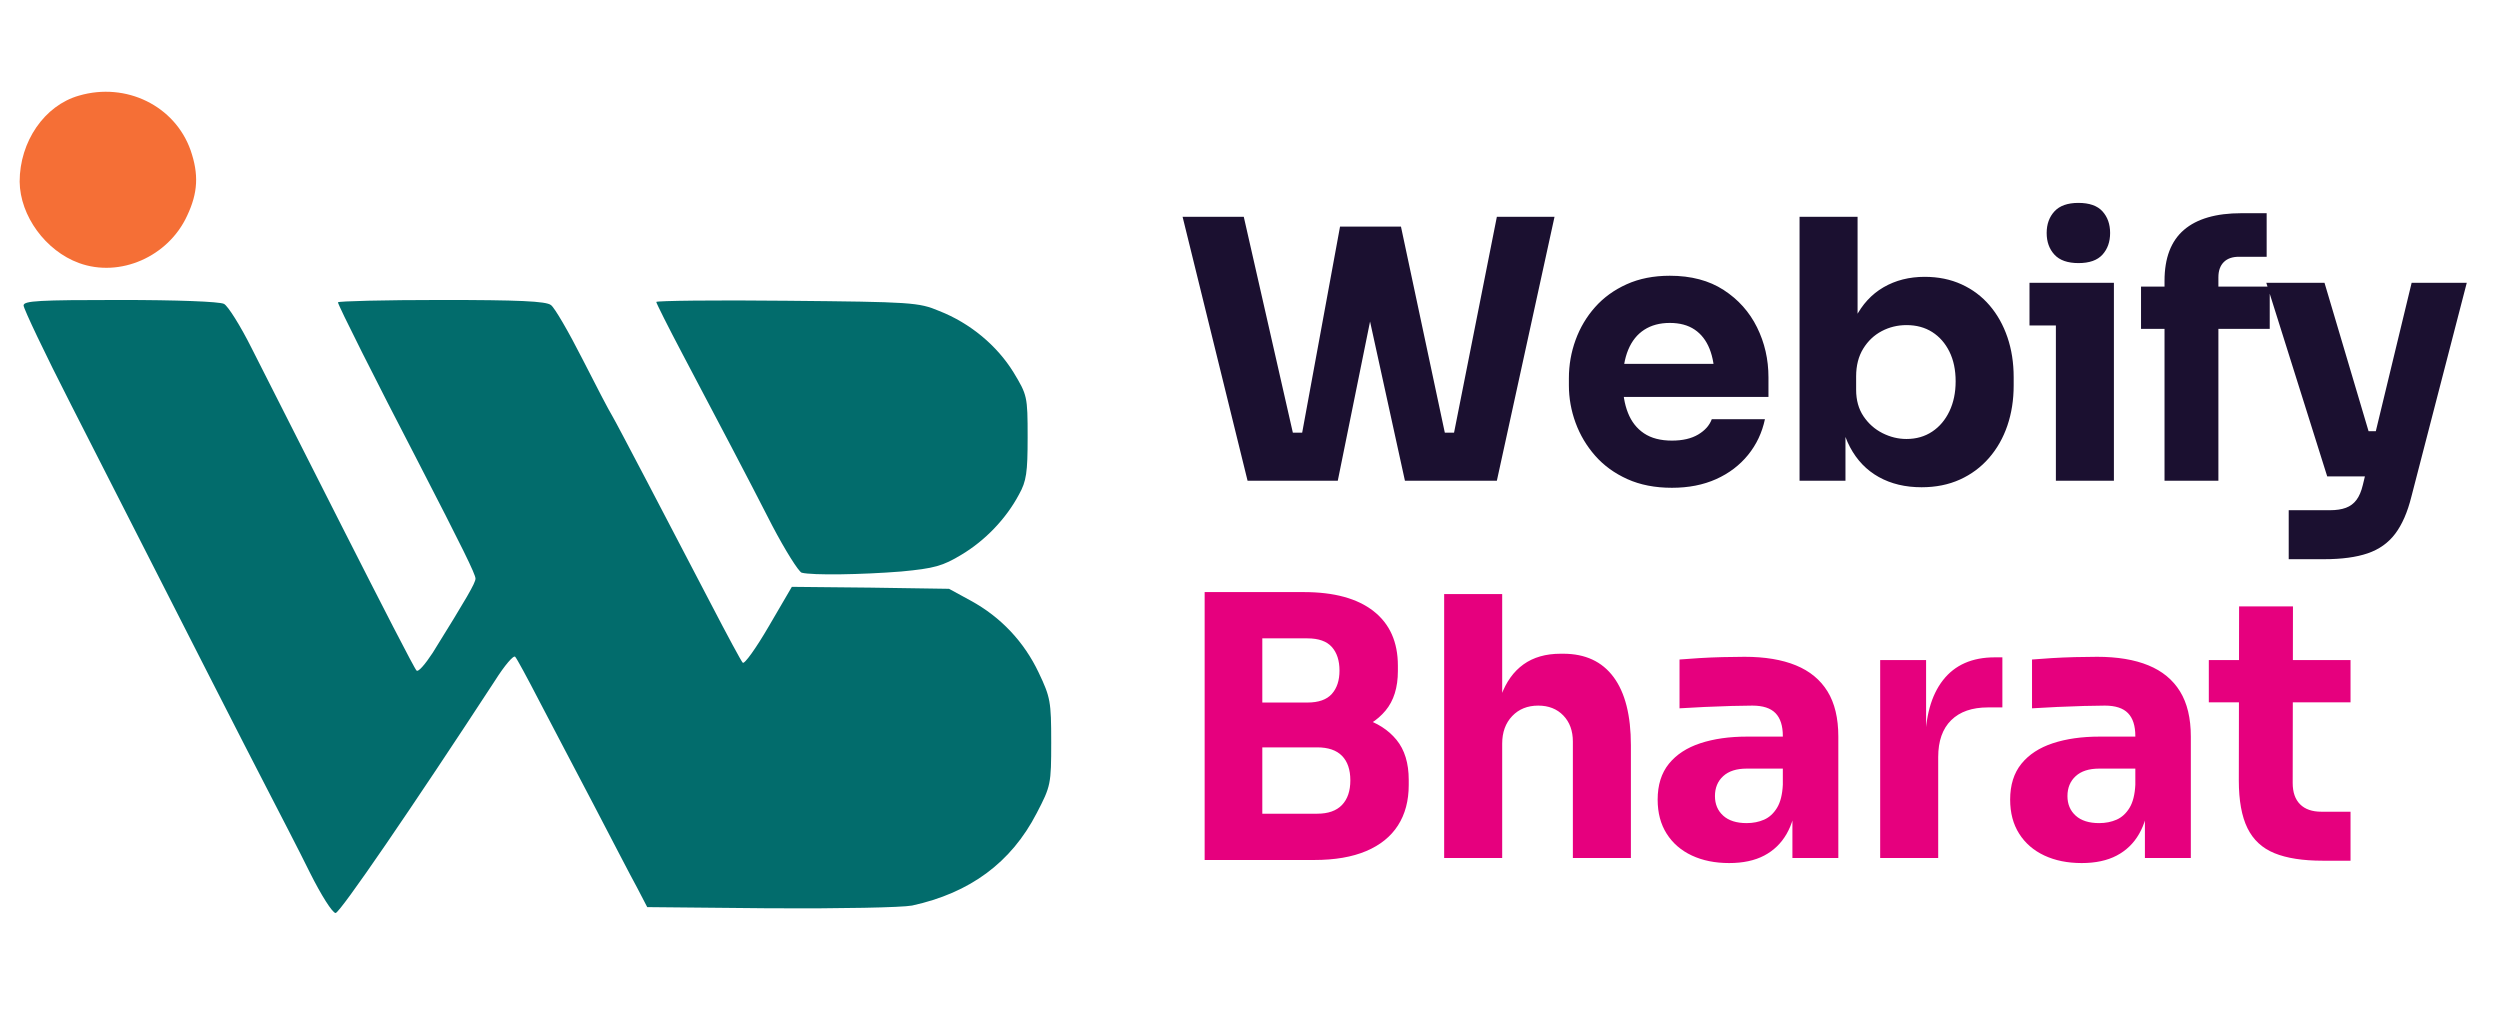
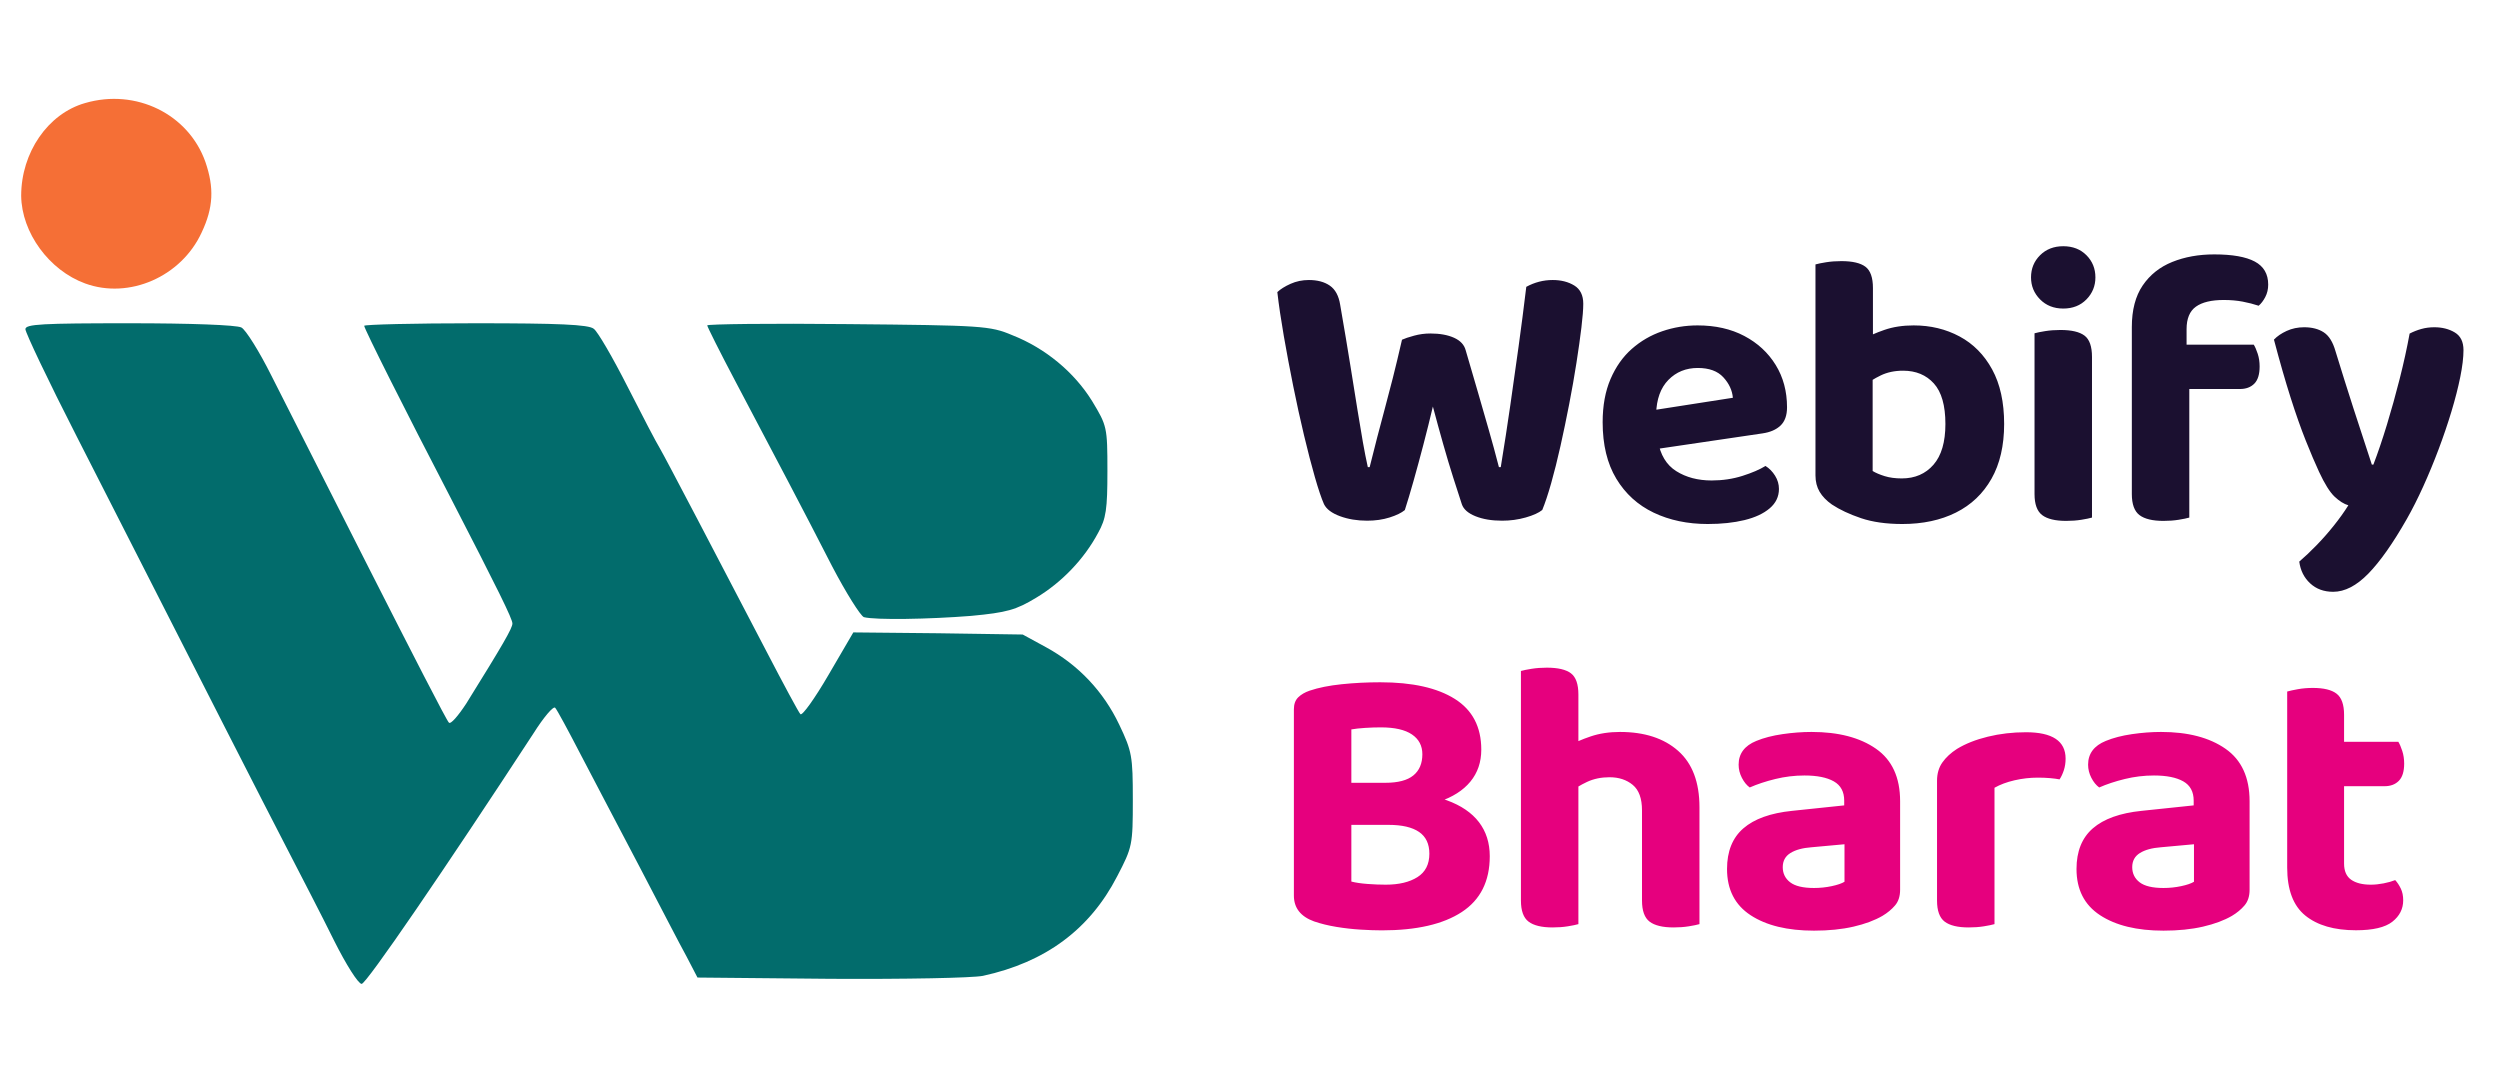
- <svg xmlns="http://www.w3.org/2000/svg" viewBox="0 0 347 140" width="347" height="140" role="img" aria-label="Webify Bharat">
+ <svg xmlns="http://www.w3.org/2000/svg" viewBox="0 0 322 140" width="322" height="140" role="img" aria-label="Webify Bharat">
  <g transform="translate(0.00 10.00) scale(0.54545)">
    <g transform="translate(0.0 0.0) scale(1)">
      <path fill="#026c6c" fill-rule="evenodd" d="M78.9 203.8C76.1 198.1 70.9 188.1 67.5 181.5C61.8 170.5 51.5 150.3 18.1 84.7C11.4 71.6 6.0 60.2 6.0 59.4C6.0 58.2 9.9 58.0 30.6 58.0C44.9 58.0 55.9 58.4 57.0 59.0C58.0 59.5 61.2 64.6 64.0 70.2C66.9 75.9 77.3 96.5 87.2 116.0C97.1 135.5 105.5 151.9 106.0 152.3C106.4 152.8 108.2 150.7 110.1 147.8C118.8 133.8 121.0 130.0 121.0 128.9C121.0 127.8 117.7 121.1 106.3 99.0C95.8 78.8 86.0 59.3 86.0 58.6C86.0 58.3 97.8 58.0 112.3 58.0C131.8 58.0 139.0 58.3 140.2 59.3C141.1 59.9 144.7 66.1 148.2 73.0C151.7 79.9 155.1 86.4 155.8 87.5C157.1 89.7 169.9 114.2 181.0 135.5C185.0 143.2 188.6 149.9 189.0 150.3C189.4 150.8 192.4 146.6 195.6 141.1L201.5 131.0 L221.5 131.2L241.5 131.5 L247.0 134.5C254.7 138.7 260.6 145.0 264.3 152.8C267.3 159.1 267.5 160.2 267.5 170.5C267.5 181.2 267.4 181.7 263.8 188.6C257.3 201.2 246.8 208.9 232.1 212.1C229.5 212.6 213.9 212.9 196.1 212.8L164.7 212.5 L162.1 207.5C160.6 204.8 155.7 195.3 151.1 186.5C146.5 177.7 140.2 165.8 137.2 160.0C134.2 154.2 131.5 149.2 131.1 148.8C130.7 148.3 128.4 151.0 126.0 154.8C105.1 186.8 86.5 214.0 85.4 214.0C84.6 214.0 81.7 209.4 78.9 203.8Z M204.0 127.4C203.2 127.1 199.8 121.7 196.5 115.4C189.7 102.1 183.3 90.0 173.7 71.8C170.0 64.8 167.0 58.8 167.0 58.5C167.0 58.2 182.0 58.0 200.2 58.2C231.9 58.5 233.8 58.6 239.0 60.8C246.9 63.9 253.7 69.6 257.9 76.4C261.4 82.2 261.5 82.5 261.5 92.9C261.5 101.9 261.2 104.1 259.3 107.5C256.0 113.7 250.7 119.2 244.7 122.8C239.9 125.7 237.8 126.3 229.3 127.1C219.3 127.9 206.7 128.1 204.0 127.4Z" />
      <path fill="#f56f36" fill-rule="evenodd" d="M20.1 48.6C11.6 45.5 5.1 36.6 5.0 27.9C5.0 17.7 11.3 8.5 20.1 6.0C32.1 2.5 44.5 8.6 48.5 19.9C50.6 26.0 50.4 30.7 47.6 36.6C42.8 47.0 30.5 52.4 20.1 48.6Z" />
    </g>
-     <path fill="#1B1030" d="M317.469 104.0 300.932 36.84H316.503L329.475 93.903L326.255 91.764H334.581L330.97 93.903L340.998 39.324H353.533L340.423 104.0ZM357.512 104.0 343.344 39.324H356.5L368.115 93.903L364.55 91.764H372.554L369.587 93.903L380.903 36.84H395.577L380.903 104.0ZM425.454 105.794Q419.014 105.794 414.115 103.586Q409.216 101.378 405.927 97.641Q402.638 93.903 400.936 89.257Q399.234 84.611 399.234 79.712V77.918Q399.234 72.858 400.936 68.178Q402.638 63.497 405.893 59.829Q409.147 56.16 413.942 53.998Q418.738 51.836 424.902 51.836Q433.044 51.836 438.621 55.459Q444.199 59.081 447.109 64.958Q450.018 70.834 450.018 77.688V82.679H405.444V74.261H441.163L436.31 78.194Q436.31 73.64 435.034 70.443Q433.757 67.246 431.239 65.544Q428.72 63.842 424.902 63.842Q421.107 63.842 418.416 65.578Q415.725 67.315 414.334 70.661Q412.942 74.008 412.942 78.884Q412.942 83.369 414.264 86.727Q415.587 90.085 418.347 91.936Q421.107 93.788 425.454 93.788Q429.525 93.788 432.124 92.247Q434.723 90.706 435.597 88.337H449.121Q448.04 93.466 444.832 97.422Q441.623 101.378 436.712 103.586Q431.802 105.794 425.454 105.794ZM488.98 105.656Q482.77 105.656 478.101 103.057Q473.432 100.458 470.775 95.456Q468.119 90.453 467.912 83.277H469.614V104.0H457.93V36.84H472.696V70.949L469.154 75.388Q469.453 67.798 472.098 62.6Q474.743 57.402 479.32 54.757Q483.897 52.112 489.785 52.112Q494.96 52.112 499.146 54.021Q503.332 55.93 506.288 59.38Q509.243 62.83 510.83 67.487Q512.417 72.145 512.417 77.665V79.735Q512.417 85.255 510.818 89.959Q509.22 94.662 506.138 98.204Q503.056 101.746 498.732 103.701Q494.408 105.656 488.98 105.656ZM485.139 93.374Q488.865 93.374 491.683 91.499Q494.5 89.625 496.076 86.302Q497.651 82.978 497.651 78.7Q497.651 74.353 496.064 71.145Q494.477 67.936 491.694 66.165Q488.911 64.394 485.139 64.394Q481.758 64.394 478.848 65.924Q475.939 67.453 474.133 70.386Q472.328 73.318 472.328 77.458V80.862Q472.328 84.818 474.214 87.612Q476.1 90.407 479.044 91.891Q481.988 93.374 485.139 93.374ZM523.158 104.0V53.63H537.924V104.0ZM516.442 64.486V53.63H537.924V64.486ZM528.919 48.616Q524.768 48.616 522.79 46.465Q520.812 44.315 520.812 40.957Q520.812 37.599 522.798 35.449Q524.784 33.298 528.885 33.298Q533.071 33.298 535.014 35.449Q536.958 37.599 536.958 40.957Q536.958 44.315 535.014 46.465Q533.071 48.616 528.919 48.616ZM550.804 104.0V53.147Q550.804 44.407 555.749 40.163Q560.694 35.92 570.377 35.92H576.794V47.006H569.733Q567.226 47.006 565.869 48.374Q564.512 49.743 564.512 52.227V104.0ZM544.824 65.36V54.596H577.576V65.36ZM582.406 123.964V111.498H592.94Q595.309 111.498 596.953 110.888Q598.598 110.279 599.644 108.887Q600.691 107.496 601.266 105.081L613.686 53.63H627.716L613.617 108.071Q612.145 113.982 609.512 117.478Q606.878 120.974 602.508 122.469Q598.138 123.964 591.422 123.964ZM598.23 102.896V91.396H608.902V102.896ZM592.204 102.896 576.702 53.63H591.514L606.142 102.896Z" />
-     <path fill="#E6007E" d="M319.378 200.506V188.73H335.179Q339.365 188.73 341.493 186.51Q343.62 184.291 343.62 180.243Q343.62 176.172 341.504 174.01Q339.388 171.848 335.179 171.848H319.378V162.786H334.443Q341.366 162.786 346.805 164.454Q352.245 166.121 355.361 169.928Q358.478 173.734 358.478 180.128V181.416Q358.478 187.442 355.741 191.709Q353.004 195.975 347.645 198.24Q342.286 200.506 334.443 200.506ZM306.544 200.506V132.334H321.218V200.506ZM319.378 169.502V160.44H332.695Q336.95 160.44 338.905 158.255Q340.86 156.07 340.86 152.321Q340.86 148.48 338.905 146.295Q336.95 144.11 332.695 144.11H319.378V132.334H331.752Q343.344 132.334 349.531 137.187Q355.718 142.04 355.718 151.056V152.413Q355.718 158.715 352.579 162.487Q349.439 166.259 344.034 167.881Q338.629 169.502 331.752 169.502ZM367.494 200.0V132.84H382.26V171.572H380.052Q380.052 163.959 381.973 158.704Q383.893 153.448 387.677 150.734Q391.46 148.02 397.141 148.02H397.785Q406.203 148.02 410.608 153.966Q415.012 159.911 415.012 171.319V200.0H400.246V170.376Q400.246 166.259 397.82 163.74Q395.393 161.222 391.437 161.222Q387.343 161.222 384.802 163.89Q382.26 166.558 382.26 170.905V200.0ZM456.113 200.0V185.142H453.675V168.95Q453.675 165.063 451.812 163.142Q449.949 161.222 445.924 161.222Q443.9 161.222 440.588 161.314Q437.276 161.406 433.757 161.567Q430.238 161.728 427.386 161.912V149.492Q429.548 149.308 432.388 149.135Q435.229 148.963 438.276 148.882Q441.324 148.802 443.946 148.802Q451.697 148.802 456.998 150.976Q462.3 153.149 465.048 157.611Q467.797 162.073 467.797 169.111V200.0ZM440.013 201.288Q434.631 201.288 430.525 199.368Q426.42 197.447 424.12 193.825Q421.82 190.202 421.82 185.142Q421.82 179.553 424.683 176.022Q427.547 172.492 432.676 170.801Q437.805 169.111 444.567 169.111H455.285V177.253H444.475Q440.588 177.253 438.495 179.173Q436.402 181.094 436.402 184.245Q436.402 187.327 438.495 189.225Q440.588 191.122 444.475 191.122Q446.913 191.122 448.902 190.248Q450.892 189.374 452.191 187.246Q453.491 185.119 453.675 181.37L457.171 185.004Q456.711 190.248 454.641 193.859Q452.571 197.47 448.937 199.379Q445.303 201.288 440.013 201.288ZM478.446 200.0V149.63H490.13V171.25H489.9Q489.9 160.555 494.431 154.748Q498.962 148.94 507.61 148.94H509.542V161.682H505.862Q499.813 161.682 496.512 164.937Q493.212 168.191 493.212 174.309V200.0ZM545.813 200.0V185.142H543.375V168.95Q543.375 165.063 541.512 163.142Q539.649 161.222 535.624 161.222Q533.6 161.222 530.288 161.314Q526.976 161.406 523.457 161.567Q519.938 161.728 517.086 161.912V149.492Q519.248 149.308 522.089 149.135Q524.929 148.963 527.976 148.882Q531.024 148.802 533.646 148.802Q541.397 148.802 546.698 150.976Q552.0 153.149 554.748 157.611Q557.497 162.073 557.497 169.111V200.0ZM529.713 201.288Q524.331 201.288 520.226 199.368Q516.12 197.447 513.82 193.825Q511.52 190.202 511.52 185.142Q511.52 179.553 514.383 176.022Q517.247 172.492 522.376 170.801Q527.505 169.111 534.267 169.111H544.985V177.253H534.175Q530.288 177.253 528.195 179.173Q526.102 181.094 526.102 184.245Q526.102 187.327 528.195 189.225Q530.288 191.122 534.175 191.122Q536.613 191.122 538.602 190.248Q540.592 189.374 541.891 187.246Q543.191 185.119 543.375 181.37L546.871 185.004Q546.411 190.248 544.341 193.859Q542.271 197.47 538.637 199.379Q535.003 201.288 529.713 201.288ZM591.077 200.69Q583.487 200.69 578.795 198.781Q574.103 196.872 571.907 192.399Q569.71 187.925 569.71 180.289L569.779 135.968H583.487L583.418 180.91Q583.418 184.452 585.304 186.338Q587.19 188.224 590.732 188.224H598.138V200.69ZM562.074 160.394V149.63H598.138V160.394Z" />
+     <path fill="#1B1030" d="M331.062 61.887Q332.005 61.45 333.903 60.933Q335.8 60.415 337.755 60.415Q341.113 60.415 343.356 61.427Q345.598 62.439 346.104 64.394Q347.714 69.845 349.014 74.364Q350.313 78.884 351.532 83.105Q352.751 87.325 353.947 91.971H354.384Q355.649 84.243 356.649 77.274Q357.65 70.305 358.593 63.486Q359.536 56.666 360.41 49.398Q363.354 47.788 366.643 47.788Q369.633 47.788 371.749 49.088Q373.865 50.387 373.865 53.4Q373.865 55.355 373.428 59.001Q372.991 62.646 372.255 67.35Q371.519 72.053 370.541 77.102Q369.564 82.15 368.483 86.992Q367.402 91.833 366.286 95.766Q365.171 99.699 364.182 102.091Q362.94 103.103 360.272 103.862Q357.604 104.621 354.706 104.621Q351.026 104.621 348.404 103.563Q345.782 102.505 345.184 100.711Q344.31 98.043 343.16 94.444Q342.01 90.844 340.791 86.543Q339.572 82.242 338.353 77.665Q337.295 82.15 336.099 86.716Q334.903 91.281 333.776 95.272Q332.649 99.262 331.729 102.114Q330.533 103.103 328.13 103.862Q325.726 104.621 322.828 104.621Q319.286 104.621 316.399 103.552Q313.513 102.482 312.639 100.711Q311.719 98.618 310.488 94.328Q309.258 90.039 307.924 84.45Q306.59 78.861 305.371 72.812Q304.152 66.763 303.151 61.002Q302.151 55.24 301.622 50.64Q302.749 49.582 304.75 48.685Q306.751 47.788 309.074 47.788Q312.11 47.788 314.031 49.122Q315.951 50.456 316.457 53.607Q317.929 62.094 318.895 68.143Q319.861 74.192 320.562 78.539Q321.264 82.886 321.827 86.083Q322.391 89.28 322.989 91.971H323.426Q324.369 88.176 325.22 84.887Q326.071 81.598 326.98 78.251Q327.888 74.905 328.889 70.949Q329.889 66.993 331.062 61.887ZM386.308 79.16 409.193 75.595Q408.963 72.95 406.939 70.754Q404.915 68.557 400.913 68.557Q396.727 68.557 393.967 71.375Q391.207 74.192 391.069 79.413L391.483 85.715Q392.334 90.729 395.83 92.925Q399.326 95.122 404.179 95.122Q408.043 95.122 411.447 94.041Q414.851 92.96 416.898 91.695Q418.255 92.546 419.163 94.006Q420.072 95.467 420.072 97.123Q420.072 99.837 417.887 101.7Q415.702 103.563 411.918 104.483Q408.135 105.403 403.259 105.403Q396.106 105.403 390.494 102.724Q384.882 100.044 381.662 94.697Q378.442 89.349 378.442 81.368Q378.442 75.503 380.305 71.167Q382.168 66.832 385.331 64.049Q388.493 61.266 392.506 59.886Q396.52 58.506 400.867 58.506Q407.169 58.506 411.895 61.002Q416.622 63.497 419.301 67.844Q421.981 72.191 421.981 77.849Q421.981 80.701 420.44 82.161Q418.899 83.622 416.139 84.013L386.814 88.337ZM451.881 58.506Q457.861 58.506 462.726 61.117Q467.59 63.727 470.419 68.902Q473.248 74.077 473.248 81.782Q473.248 89.441 470.258 94.72Q467.268 99.998 461.863 102.701Q456.458 105.403 449.213 105.403Q443.532 105.403 439.449 104.023Q435.367 102.643 432.584 100.803Q430.652 99.446 429.674 97.79Q428.697 96.134 428.697 93.926V64.739H442.198V92.891Q443.302 93.558 445.038 94.099Q446.775 94.639 449.075 94.639Q453.744 94.639 456.562 91.407Q459.379 88.176 459.379 81.782Q459.379 75.227 456.654 72.214Q453.928 69.201 449.397 69.201Q446.407 69.201 444.107 70.316Q441.807 71.432 440.174 72.789L439.829 61.841Q441.922 60.622 444.981 59.564Q448.04 58.506 451.881 58.506ZM428.697 67.936V44.108Q429.571 43.855 431.227 43.591Q432.883 43.326 434.815 43.326Q438.748 43.326 440.507 44.66Q442.267 45.994 442.267 49.674V67.936ZM479.596 47.167Q479.596 44.062 481.735 41.934Q483.874 39.807 487.209 39.807Q490.567 39.807 492.683 41.934Q494.799 44.062 494.799 47.167Q494.799 50.203 492.683 52.365Q490.567 54.527 487.209 54.527Q483.874 54.527 481.735 52.365Q479.596 50.203 479.596 47.167ZM493.994 79.712V103.885Q493.12 104.138 491.475 104.403Q489.831 104.667 487.899 104.667Q484.035 104.667 482.229 103.299Q480.424 101.93 480.424 98.319V79.712ZM480.424 86.75V60.369Q481.298 60.116 482.954 59.852Q484.61 59.587 486.542 59.587Q490.475 59.587 492.234 60.921Q493.994 62.255 493.994 65.958V86.75ZM514.28 63.06H532.197Q532.68 63.842 533.129 65.21Q533.577 66.579 533.577 68.212Q533.577 70.995 532.323 72.26Q531.07 73.525 528.931 73.525H514.28ZM516.327 71.892H503.401V58.897Q503.401 52.848 505.966 49.076Q508.53 45.304 512.946 43.522Q517.362 41.739 522.859 41.739Q529.276 41.739 532.438 43.43Q535.601 45.12 535.601 48.869Q535.601 50.502 534.911 51.813Q534.221 53.124 533.347 53.86Q531.622 53.285 529.587 52.894Q527.551 52.503 525.113 52.503Q520.743 52.503 518.535 54.079Q516.327 55.654 516.327 59.403ZM516.971 69.155V103.885Q516.097 104.138 514.452 104.403Q512.808 104.667 510.876 104.667Q507.012 104.667 505.207 103.299Q503.401 101.93 503.401 98.319V69.155ZM547.607 93.075Q546.181 89.993 544.456 85.669Q542.731 81.345 540.868 75.48Q539.005 69.615 536.958 61.864Q538.085 60.668 539.971 59.805Q541.857 58.943 544.088 58.943Q546.894 58.943 548.734 60.151Q550.574 61.358 551.494 64.601Q553.564 71.363 555.703 77.999Q557.842 84.634 560.073 91.373H560.441Q562.028 87.233 563.626 81.989Q565.225 76.745 566.639 71.168Q568.054 65.59 568.997 60.438Q570.331 59.748 571.768 59.346Q573.206 58.943 574.816 58.943Q577.622 58.943 579.669 60.174Q581.716 61.404 581.716 64.348Q581.716 66.924 580.957 70.684Q580.198 74.445 578.875 78.826Q577.553 83.208 575.839 87.762Q574.126 92.316 572.206 96.548Q570.285 100.78 568.353 104.184Q563.431 112.832 559.245 117.121Q555.059 121.411 550.942 121.411Q547.653 121.411 545.502 119.41Q543.352 117.409 542.938 114.281Q544.893 112.602 547.009 110.428Q549.125 108.255 551.091 105.794Q553.058 103.333 554.53 100.987Q552.966 100.527 551.287 98.952Q549.608 97.376 547.607 93.075Z" />
+     <path fill="#E6007E" d="M334.811 176.448H314.272V166.512H334.811ZM328.969 168.812Q336.605 168.812 341.642 170.641Q346.679 172.469 349.232 175.804Q351.785 179.139 351.785 183.854Q351.785 192.709 345.173 197.033Q338.56 201.357 326.324 201.357Q324.116 201.357 321.287 201.185Q318.458 201.012 315.583 200.541Q312.708 200.069 310.293 199.241Q305.532 197.516 305.532 193.146V149.147Q305.532 147.33 306.555 146.329Q307.579 145.329 309.258 144.754Q312.386 143.696 316.825 143.236Q321.264 142.776 325.933 142.776Q337.295 142.776 343.539 146.709Q349.784 150.642 349.784 158.692Q349.784 163.108 347.208 166.236Q344.632 169.364 339.721 170.997Q334.811 172.63 327.75 172.63L327.129 166.512Q331.614 166.512 333.741 164.775Q335.869 163.039 335.869 159.773Q335.869 156.76 333.408 155.093Q330.947 153.425 326.071 153.425Q324.254 153.425 322.311 153.552Q320.367 153.678 319.102 153.908V189.834Q320.62 190.225 322.897 190.397Q325.174 190.57 327.221 190.57Q331.89 190.57 334.707 188.787Q337.525 187.005 337.525 183.256Q337.525 179.783 335.087 178.115Q332.649 176.448 327.888 176.448ZM387.734 181.278V173.021Q387.734 168.812 385.549 167.007Q383.364 165.201 380.075 165.201Q377.108 165.201 374.75 166.305Q372.393 167.409 370.691 168.789L370.346 157.841Q372.485 156.622 375.601 155.564Q378.718 154.506 382.536 154.506Q391.207 154.506 396.255 158.957Q401.304 163.407 401.304 172.285V181.278ZM372.715 175.712V199.885Q371.841 200.138 370.197 200.403Q368.552 200.667 366.62 200.667Q362.756 200.667 360.951 199.298Q359.145 197.93 359.145 194.319V175.712ZM401.304 175.758V199.885Q400.43 200.138 398.774 200.403Q397.118 200.667 395.209 200.667Q391.322 200.667 389.528 199.298Q387.734 197.93 387.734 194.319V175.735ZM359.145 182.75V140.108Q360.019 139.855 361.675 139.591Q363.331 139.326 365.263 139.326Q369.196 139.326 370.956 140.66Q372.715 141.994 372.715 145.674V182.75ZM428.352 191.352Q430.491 191.352 432.538 190.915Q434.585 190.478 435.551 189.88V181.025L427.731 181.738Q424.603 181.968 422.786 183.095Q420.969 184.222 420.969 186.43Q420.969 188.661 422.717 190.007Q424.465 191.352 428.352 191.352ZM427.777 154.506Q437.299 154.506 442.991 158.474Q448.684 162.441 448.684 170.859V191.766Q448.684 194.066 447.488 195.469Q446.292 196.872 444.521 197.93Q441.761 199.54 437.667 200.483Q433.573 201.426 428.352 201.426Q418.945 201.426 413.379 197.78Q407.813 194.135 407.813 186.867Q407.813 180.611 411.677 177.264Q415.541 173.918 423.177 173.136L435.482 171.848V170.721Q435.482 167.57 433.032 166.178Q430.583 164.787 426.098 164.787Q422.602 164.787 419.221 165.615Q415.84 166.443 413.172 167.616Q412.091 166.834 411.321 165.339Q410.55 163.844 410.55 162.234Q410.55 158.324 414.736 156.622Q417.358 155.541 420.9 155.024Q424.442 154.506 427.777 154.506ZM470.971 179.185H457.401V166.029Q457.401 163.499 458.666 161.705Q459.931 159.911 462.116 158.508Q465.129 156.668 469.407 155.621Q473.685 154.575 478.4 154.575Q487.761 154.575 487.761 160.808Q487.761 162.28 487.347 163.545Q486.933 164.81 486.335 165.707Q485.415 165.523 484.081 165.408Q482.747 165.293 481.206 165.293Q478.423 165.293 475.686 165.925Q472.949 166.558 470.971 167.685ZM470.971 175.988V199.885Q470.097 200.138 468.452 200.403Q466.808 200.667 464.876 200.667Q461.012 200.667 459.206 199.298Q457.401 197.93 457.401 194.319V175.712ZM510.876 191.352Q513.015 191.352 515.062 190.915Q517.109 190.478 518.075 189.88V181.025L510.255 181.738Q507.127 181.968 505.31 183.095Q503.493 184.222 503.493 186.43Q503.493 188.661 505.241 190.007Q506.989 191.352 510.876 191.352ZM510.301 154.506Q519.823 154.506 525.515 158.474Q531.208 162.441 531.208 170.859V191.766Q531.208 194.066 530.012 195.469Q528.816 196.872 527.045 197.93Q524.285 199.54 520.191 200.483Q516.097 201.426 510.876 201.426Q501.469 201.426 495.903 197.78Q490.337 194.135 490.337 186.867Q490.337 180.611 494.201 177.264Q498.065 173.918 505.701 173.136L518.006 171.848V170.721Q518.006 167.57 515.556 166.178Q513.107 164.787 508.622 164.787Q505.126 164.787 501.745 165.615Q498.364 166.443 495.696 167.616Q494.615 166.834 493.845 165.339Q493.074 163.844 493.074 162.234Q493.074 158.324 497.26 156.622Q499.882 155.541 503.424 155.024Q506.966 154.506 510.301 154.506ZM553.518 175.712V185.579Q553.518 188.224 555.185 189.397Q556.853 190.57 559.843 190.57Q561.269 190.57 562.856 190.26Q564.443 189.949 565.593 189.489Q566.352 190.317 566.915 191.49Q567.479 192.663 567.479 194.25Q567.479 197.309 564.914 199.322Q562.35 201.334 556.324 201.334Q548.642 201.334 544.364 197.861Q540.086 194.388 540.086 186.522V175.712ZM548.619 156.829H566.329Q566.812 157.611 567.26 158.991Q567.709 160.371 567.709 161.981Q567.709 164.764 566.456 166.041Q565.202 167.317 563.086 167.317H548.619ZM540.086 178.058V144.961Q540.96 144.708 542.616 144.409Q544.272 144.11 546.135 144.11Q549.999 144.11 551.758 145.478Q553.518 146.847 553.518 150.458V178.058Z" />
  </g>
</svg>
